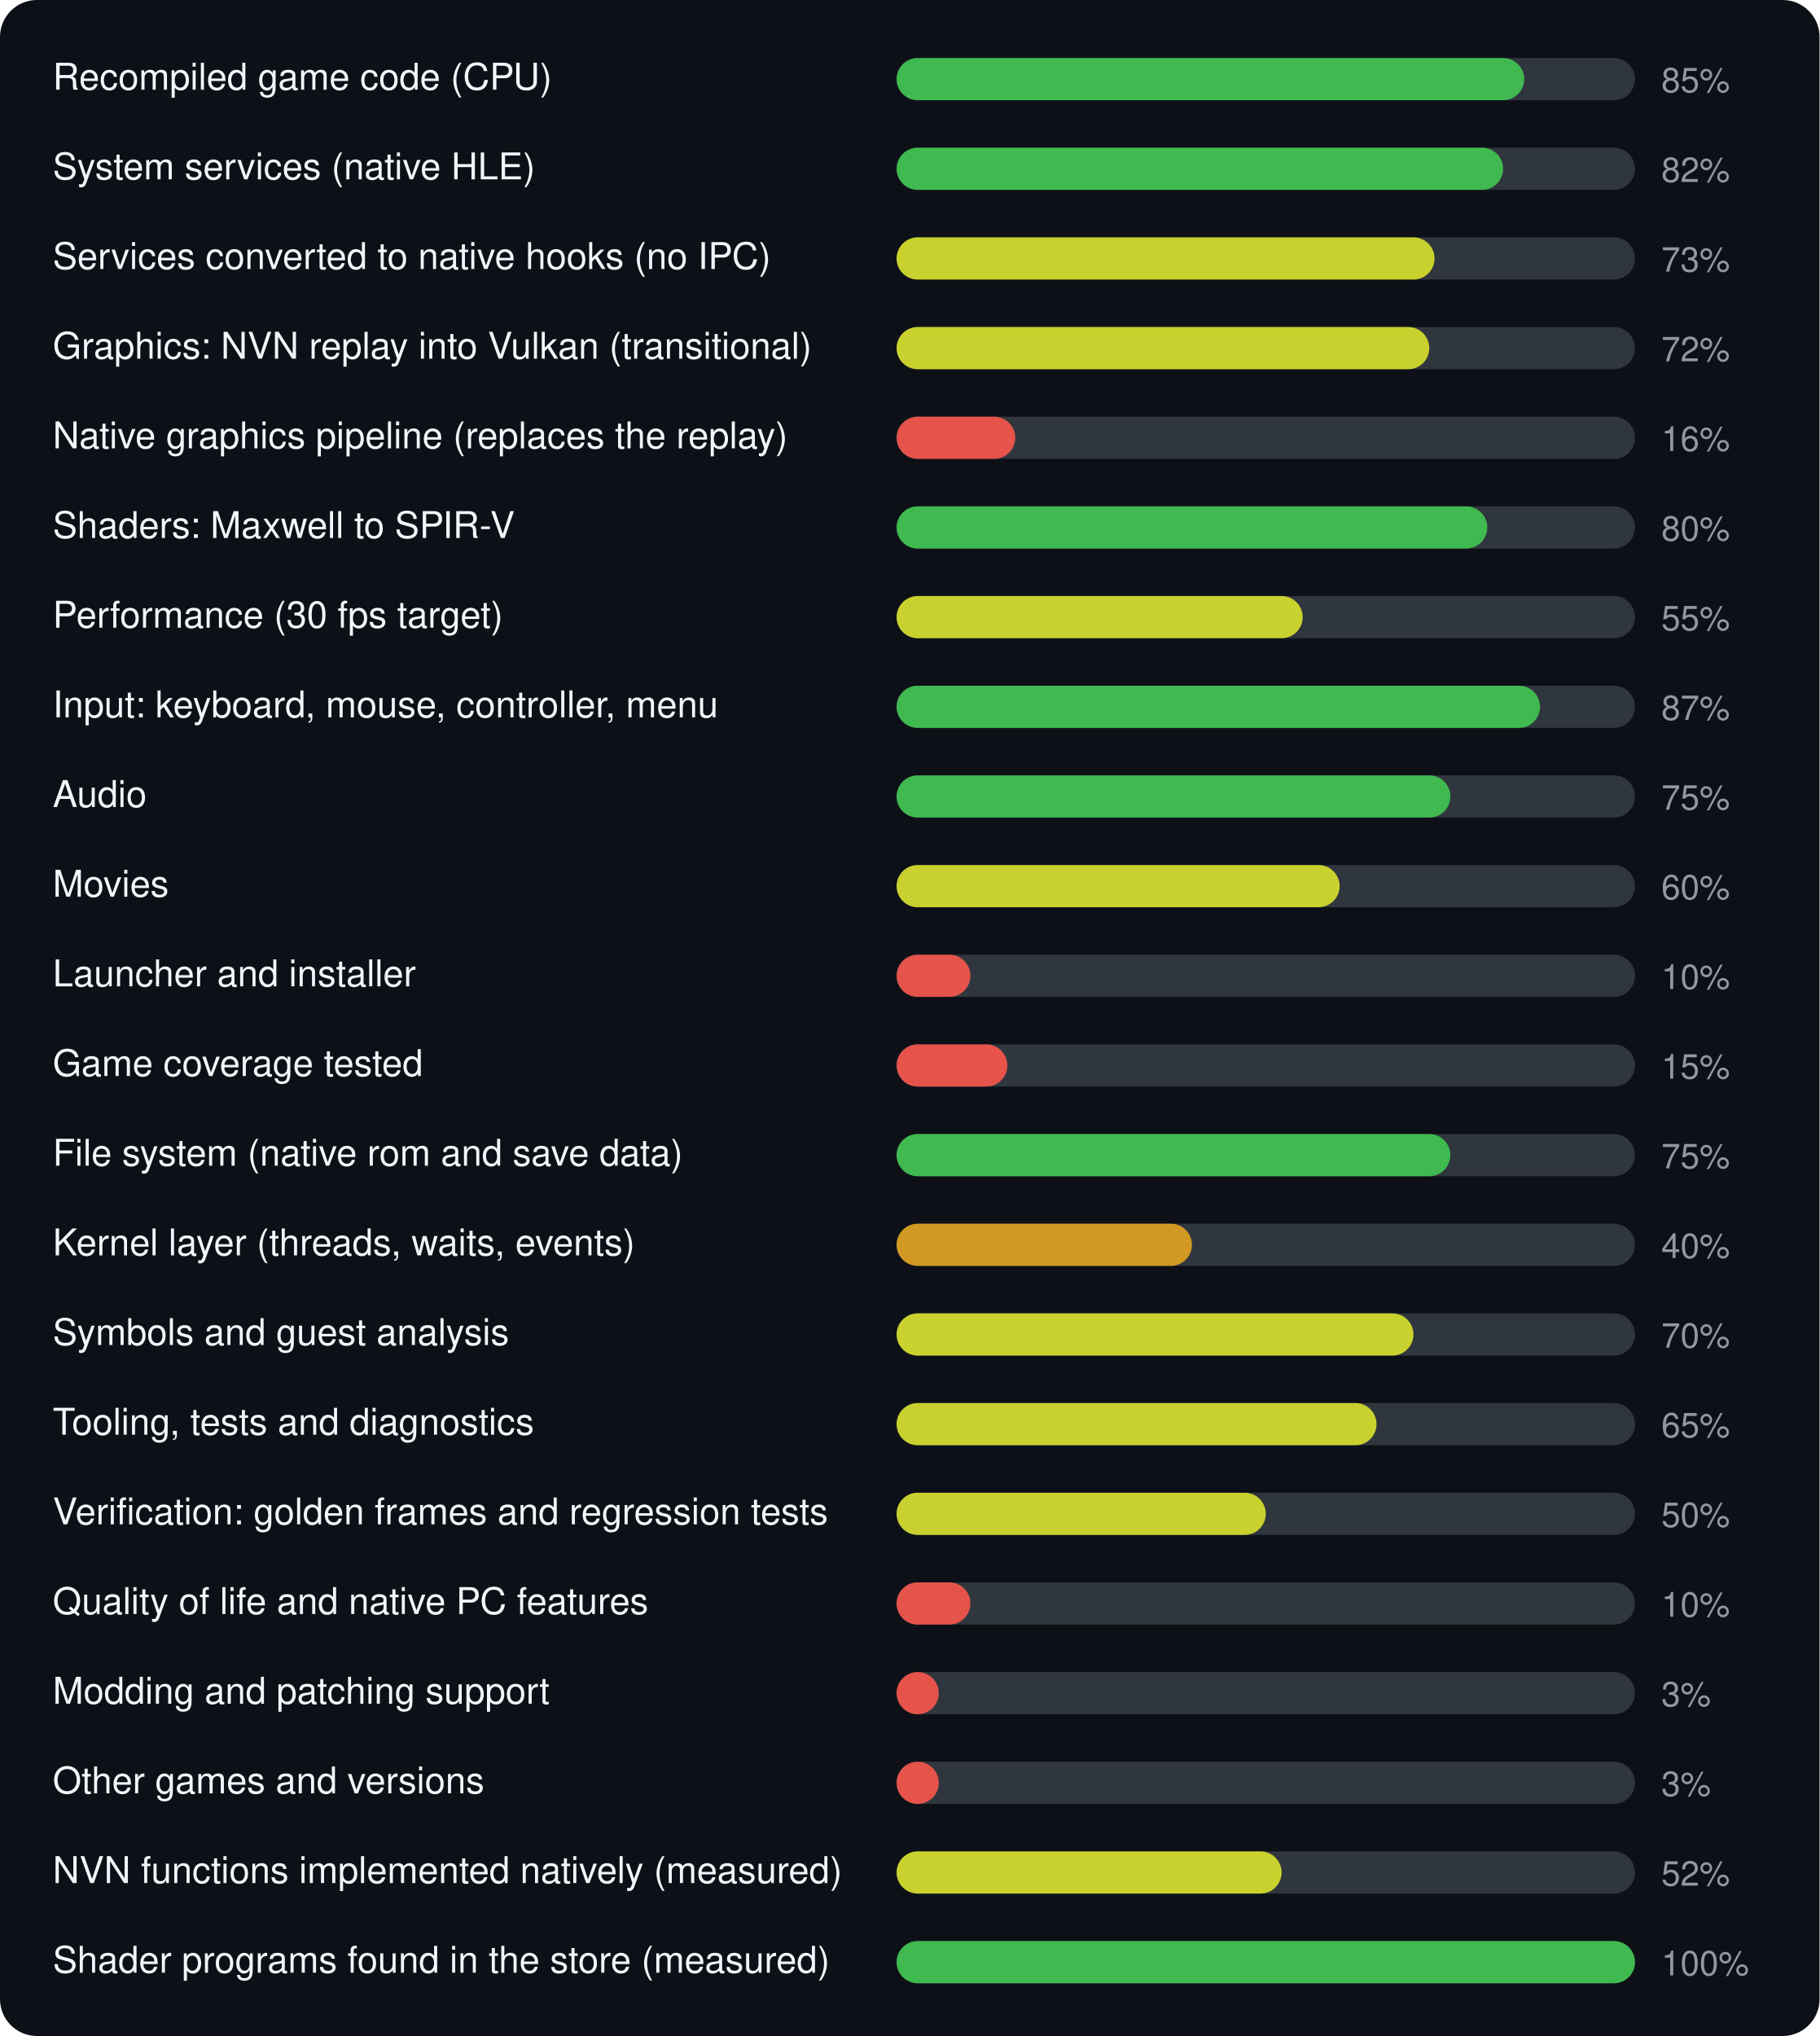
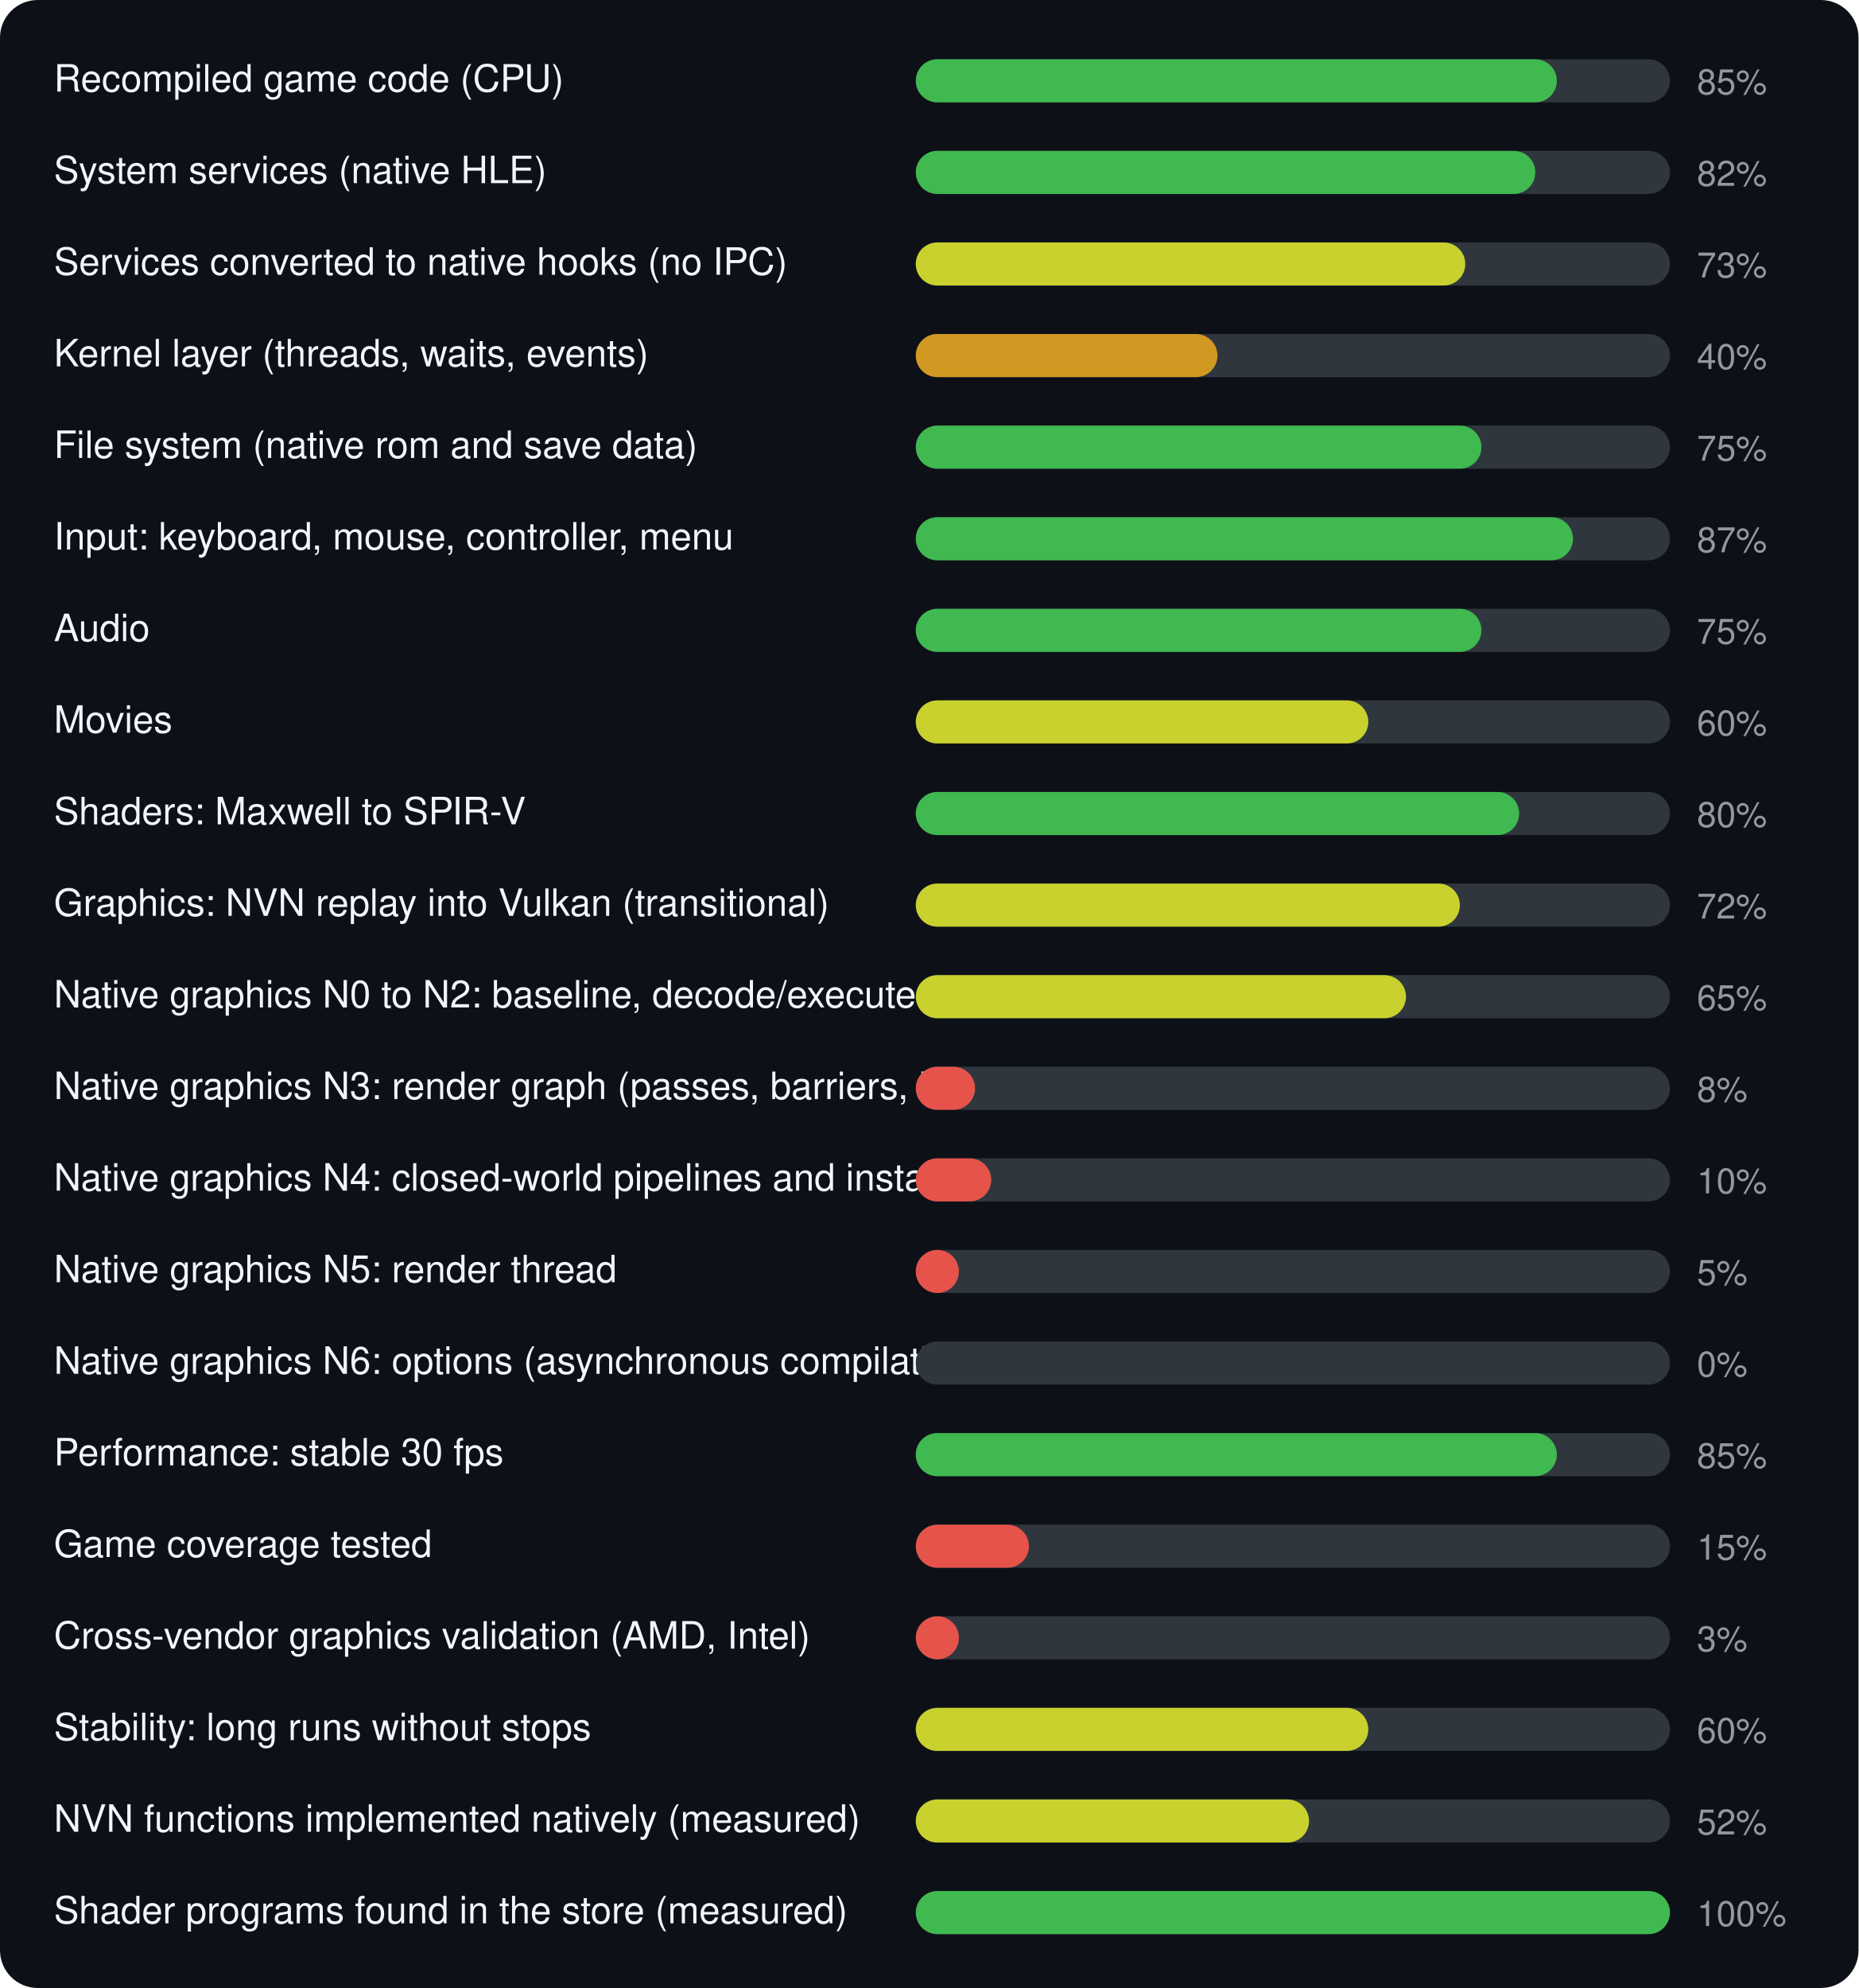
- <svg xmlns="http://www.w3.org/2000/svg" width="690" height="772" viewBox="0 0 690 772" role="img" aria-label="Progress by area">
+ <svg xmlns="http://www.w3.org/2000/svg" width="690" height="738" viewBox="0 0 690 738" role="img" aria-label="Progress by area">
  <style>.t{fill:#f0f6fc;font-family:Segoe UI,Helvetica,Arial,sans-serif}.m{fill:#9198a1;font-family:Segoe UI,Helvetica,Arial,sans-serif}</style>
-   <rect width="690" height="772" rx="14" fill="#0d1117" />
+   <rect width="690" height="738" rx="14" fill="#0d1117" />
  <text class="t" x="20" y="34" font-size="14">Recompiled game code (CPU)</text>
  <rect x="340" y="22" width="280" height="16" rx="8" fill="#30363d" />
  <rect x="340" y="22" width="238" height="16" rx="8" fill="#3fb950" />
  <text class="m" x="630" y="35" font-size="13">85%</text>
  <text class="t" x="20" y="68" font-size="14">System services (native HLE)</text>
  <rect x="340" y="56" width="280" height="16" rx="8" fill="#30363d" />
  <rect x="340" y="56" width="230" height="16" rx="8" fill="#3fb950" />
  <text class="m" x="630" y="69" font-size="13">82%</text>
  <text class="t" x="20" y="102" font-size="14">Services converted to native hooks (no IPC)</text>
  <rect x="340" y="90" width="280" height="16" rx="8" fill="#30363d" />
  <rect x="340" y="90" width="204" height="16" rx="8" fill="#c9d12e" />
  <text class="m" x="630" y="103" font-size="13">73%</text>
-   <text class="t" x="20" y="136" font-size="14">Graphics: NVN replay into Vulkan (transitional)</text>
+   <text class="t" x="20" y="136" font-size="14">Kernel layer (threads, waits, events)</text>
  <rect x="340" y="124" width="280" height="16" rx="8" fill="#30363d" />
-   <rect x="340" y="124" width="202" height="16" rx="8" fill="#c9d12e" />
-   <text class="m" x="630" y="137" font-size="13">72%</text>
-   <text class="t" x="20" y="170" font-size="14">Native graphics pipeline (replaces the replay)</text>
+   <rect x="340" y="124" width="112" height="16" rx="8" fill="#d29922" />
+   <text class="m" x="630" y="137" font-size="13">40%</text>
+   <text class="t" x="20" y="170" font-size="14">File system (native rom and save data)</text>
  <rect x="340" y="158" width="280" height="16" rx="8" fill="#30363d" />
-   <rect x="340" y="158" width="45" height="16" rx="8" fill="#e5534b" />
-   <text class="m" x="630" y="171" font-size="13">16%</text>
-   <text class="t" x="20" y="204" font-size="14">Shaders: Maxwell to SPIR-V</text>
+   <rect x="340" y="158" width="210" height="16" rx="8" fill="#3fb950" />
+   <text class="m" x="630" y="171" font-size="13">75%</text>
+   <text class="t" x="20" y="204" font-size="14">Input: keyboard, mouse, controller, menu</text>
  <rect x="340" y="192" width="280" height="16" rx="8" fill="#30363d" />
-   <rect x="340" y="192" width="224" height="16" rx="8" fill="#3fb950" />
-   <text class="m" x="630" y="205" font-size="13">80%</text>
-   <text class="t" x="20" y="238" font-size="14">Performance (30 fps target)</text>
+   <rect x="340" y="192" width="244" height="16" rx="8" fill="#3fb950" />
+   <text class="m" x="630" y="205" font-size="13">87%</text>
+   <text class="t" x="20" y="238" font-size="14">Audio</text>
  <rect x="340" y="226" width="280" height="16" rx="8" fill="#30363d" />
-   <rect x="340" y="226" width="154" height="16" rx="8" fill="#c9d12e" />
-   <text class="m" x="630" y="239" font-size="13">55%</text>
-   <text class="t" x="20" y="272" font-size="14">Input: keyboard, mouse, controller, menu</text>
+   <rect x="340" y="226" width="210" height="16" rx="8" fill="#3fb950" />
+   <text class="m" x="630" y="239" font-size="13">75%</text>
+   <text class="t" x="20" y="272" font-size="14">Movies</text>
  <rect x="340" y="260" width="280" height="16" rx="8" fill="#30363d" />
-   <rect x="340" y="260" width="244" height="16" rx="8" fill="#3fb950" />
-   <text class="m" x="630" y="273" font-size="13">87%</text>
-   <text class="t" x="20" y="306" font-size="14">Audio</text>
+   <rect x="340" y="260" width="168" height="16" rx="8" fill="#c9d12e" />
+   <text class="m" x="630" y="273" font-size="13">60%</text>
+   <text class="t" x="20" y="306" font-size="14">Shaders: Maxwell to SPIR-V</text>
  <rect x="340" y="294" width="280" height="16" rx="8" fill="#30363d" />
-   <rect x="340" y="294" width="210" height="16" rx="8" fill="#3fb950" />
-   <text class="m" x="630" y="307" font-size="13">75%</text>
-   <text class="t" x="20" y="340" font-size="14">Movies</text>
+   <rect x="340" y="294" width="224" height="16" rx="8" fill="#3fb950" />
+   <text class="m" x="630" y="307" font-size="13">80%</text>
+   <text class="t" x="20" y="340" font-size="14">Graphics: NVN replay into Vulkan (transitional)</text>
  <rect x="340" y="328" width="280" height="16" rx="8" fill="#30363d" />
-   <rect x="340" y="328" width="168" height="16" rx="8" fill="#c9d12e" />
-   <text class="m" x="630" y="341" font-size="13">60%</text>
-   <text class="t" x="20" y="374" font-size="14">Launcher and installer</text>
+   <rect x="340" y="328" width="202" height="16" rx="8" fill="#c9d12e" />
+   <text class="m" x="630" y="341" font-size="13">72%</text>
+   <text class="t" x="20" y="374" font-size="14">Native graphics N0 to N2: baseline, decode/execute split, resources</text>
  <rect x="340" y="362" width="280" height="16" rx="8" fill="#30363d" />
-   <rect x="340" y="362" width="28" height="16" rx="8" fill="#e5534b" />
-   <text class="m" x="630" y="375" font-size="13">10%</text>
-   <text class="t" x="20" y="408" font-size="14">Game coverage tested</text>
+   <rect x="340" y="362" width="182" height="16" rx="8" fill="#c9d12e" />
+   <text class="m" x="630" y="375" font-size="13">65%</text>
+   <text class="t" x="20" y="408" font-size="14">Native graphics N3: render graph (passes, barriers, layouts)</text>
  <rect x="340" y="396" width="280" height="16" rx="8" fill="#30363d" />
-   <rect x="340" y="396" width="42" height="16" rx="8" fill="#e5534b" />
-   <text class="m" x="630" y="409" font-size="13">15%</text>
-   <text class="t" x="20" y="442" font-size="14">File system (native rom and save data)</text>
+   <rect x="340" y="396" width="22" height="16" rx="8" fill="#e5534b" />
+   <text class="m" x="630" y="409" font-size="13">8%</text>
+   <text class="t" x="20" y="442" font-size="14">Native graphics N4: closed-world pipelines and install-time textures</text>
  <rect x="340" y="430" width="280" height="16" rx="8" fill="#30363d" />
-   <rect x="340" y="430" width="210" height="16" rx="8" fill="#3fb950" />
-   <text class="m" x="630" y="443" font-size="13">75%</text>
-   <text class="t" x="20" y="476" font-size="14">Kernel layer (threads, waits, events)</text>
+   <rect x="340" y="430" width="28" height="16" rx="8" fill="#e5534b" />
+   <text class="m" x="630" y="443" font-size="13">10%</text>
+   <text class="t" x="20" y="476" font-size="14">Native graphics N5: render thread</text>
  <rect x="340" y="464" width="280" height="16" rx="8" fill="#30363d" />
-   <rect x="340" y="464" width="112" height="16" rx="8" fill="#d29922" />
-   <text class="m" x="630" y="477" font-size="13">40%</text>
-   <text class="t" x="20" y="510" font-size="14">Symbols and guest analysis</text>
+   <rect x="340" y="464" width="16" height="16" rx="8" fill="#e5534b" />
+   <text class="m" x="630" y="477" font-size="13">5%</text>
+   <text class="t" x="20" y="510" font-size="14">Native graphics N6: options (asynchronous compilation, frame pacing hooks)</text>
  <rect x="340" y="498" width="280" height="16" rx="8" fill="#30363d" />
-   <rect x="340" y="498" width="196" height="16" rx="8" fill="#c9d12e" />
-   <text class="m" x="630" y="511" font-size="13">70%</text>
-   <text class="t" x="20" y="544" font-size="14">Tooling, tests and diagnostics</text>
+   <text class="m" x="630" y="511" font-size="13">0%</text>
+   <text class="t" x="20" y="544" font-size="14">Performance: stable 30 fps</text>
  <rect x="340" y="532" width="280" height="16" rx="8" fill="#30363d" />
-   <rect x="340" y="532" width="182" height="16" rx="8" fill="#c9d12e" />
-   <text class="m" x="630" y="545" font-size="13">65%</text>
-   <text class="t" x="20" y="578" font-size="14">Verification: golden frames and regression tests</text>
+   <rect x="340" y="532" width="238" height="16" rx="8" fill="#3fb950" />
+   <text class="m" x="630" y="545" font-size="13">85%</text>
+   <text class="t" x="20" y="578" font-size="14">Game coverage tested</text>
  <rect x="340" y="566" width="280" height="16" rx="8" fill="#30363d" />
-   <rect x="340" y="566" width="140" height="16" rx="8" fill="#c9d12e" />
-   <text class="m" x="630" y="579" font-size="13">50%</text>
-   <text class="t" x="20" y="612" font-size="14">Quality of life and native PC features</text>
+   <rect x="340" y="566" width="42" height="16" rx="8" fill="#e5534b" />
+   <text class="m" x="630" y="579" font-size="13">15%</text>
+   <text class="t" x="20" y="612" font-size="14">Cross-vendor graphics validation (AMD, Intel)</text>
  <rect x="340" y="600" width="280" height="16" rx="8" fill="#30363d" />
-   <rect x="340" y="600" width="28" height="16" rx="8" fill="#e5534b" />
-   <text class="m" x="630" y="613" font-size="13">10%</text>
-   <text class="t" x="20" y="646" font-size="14">Modding and patching support</text>
+   <rect x="340" y="600" width="16" height="16" rx="8" fill="#e5534b" />
+   <text class="m" x="630" y="613" font-size="13">3%</text>
+   <text class="t" x="20" y="646" font-size="14">Stability: long runs without stops</text>
  <rect x="340" y="634" width="280" height="16" rx="8" fill="#30363d" />
-   <rect x="340" y="634" width="16" height="16" rx="8" fill="#e5534b" />
-   <text class="m" x="630" y="647" font-size="13">3%</text>
-   <text class="t" x="20" y="680" font-size="14">Other games and versions</text>
+   <rect x="340" y="634" width="168" height="16" rx="8" fill="#c9d12e" />
+   <text class="m" x="630" y="647" font-size="13">60%</text>
+   <text class="t" x="20" y="680" font-size="14">NVN functions implemented natively (measured)</text>
  <rect x="340" y="668" width="280" height="16" rx="8" fill="#30363d" />
-   <rect x="340" y="668" width="16" height="16" rx="8" fill="#e5534b" />
-   <text class="m" x="630" y="681" font-size="13">3%</text>
-   <text class="t" x="20" y="714" font-size="14">NVN functions implemented natively (measured)</text>
+   <rect x="340" y="668" width="146" height="16" rx="8" fill="#c9d12e" />
+   <text class="m" x="630" y="681" font-size="13">52%</text>
+   <text class="t" x="20" y="714" font-size="14">Shader programs found in the store (measured)</text>
  <rect x="340" y="702" width="280" height="16" rx="8" fill="#30363d" />
-   <rect x="340" y="702" width="146" height="16" rx="8" fill="#c9d12e" />
-   <text class="m" x="630" y="715" font-size="13">52%</text>
-   <text class="t" x="20" y="748" font-size="14">Shader programs found in the store (measured)</text>
-   <rect x="340" y="736" width="280" height="16" rx="8" fill="#30363d" />
-   <rect x="340" y="736" width="280" height="16" rx="8" fill="#3fb950" />
-   <text class="m" x="630" y="749" font-size="13">100%</text>
+   <rect x="340" y="702" width="280" height="16" rx="8" fill="#3fb950" />
+   <text class="m" x="630" y="715" font-size="13">100%</text>
</svg>
